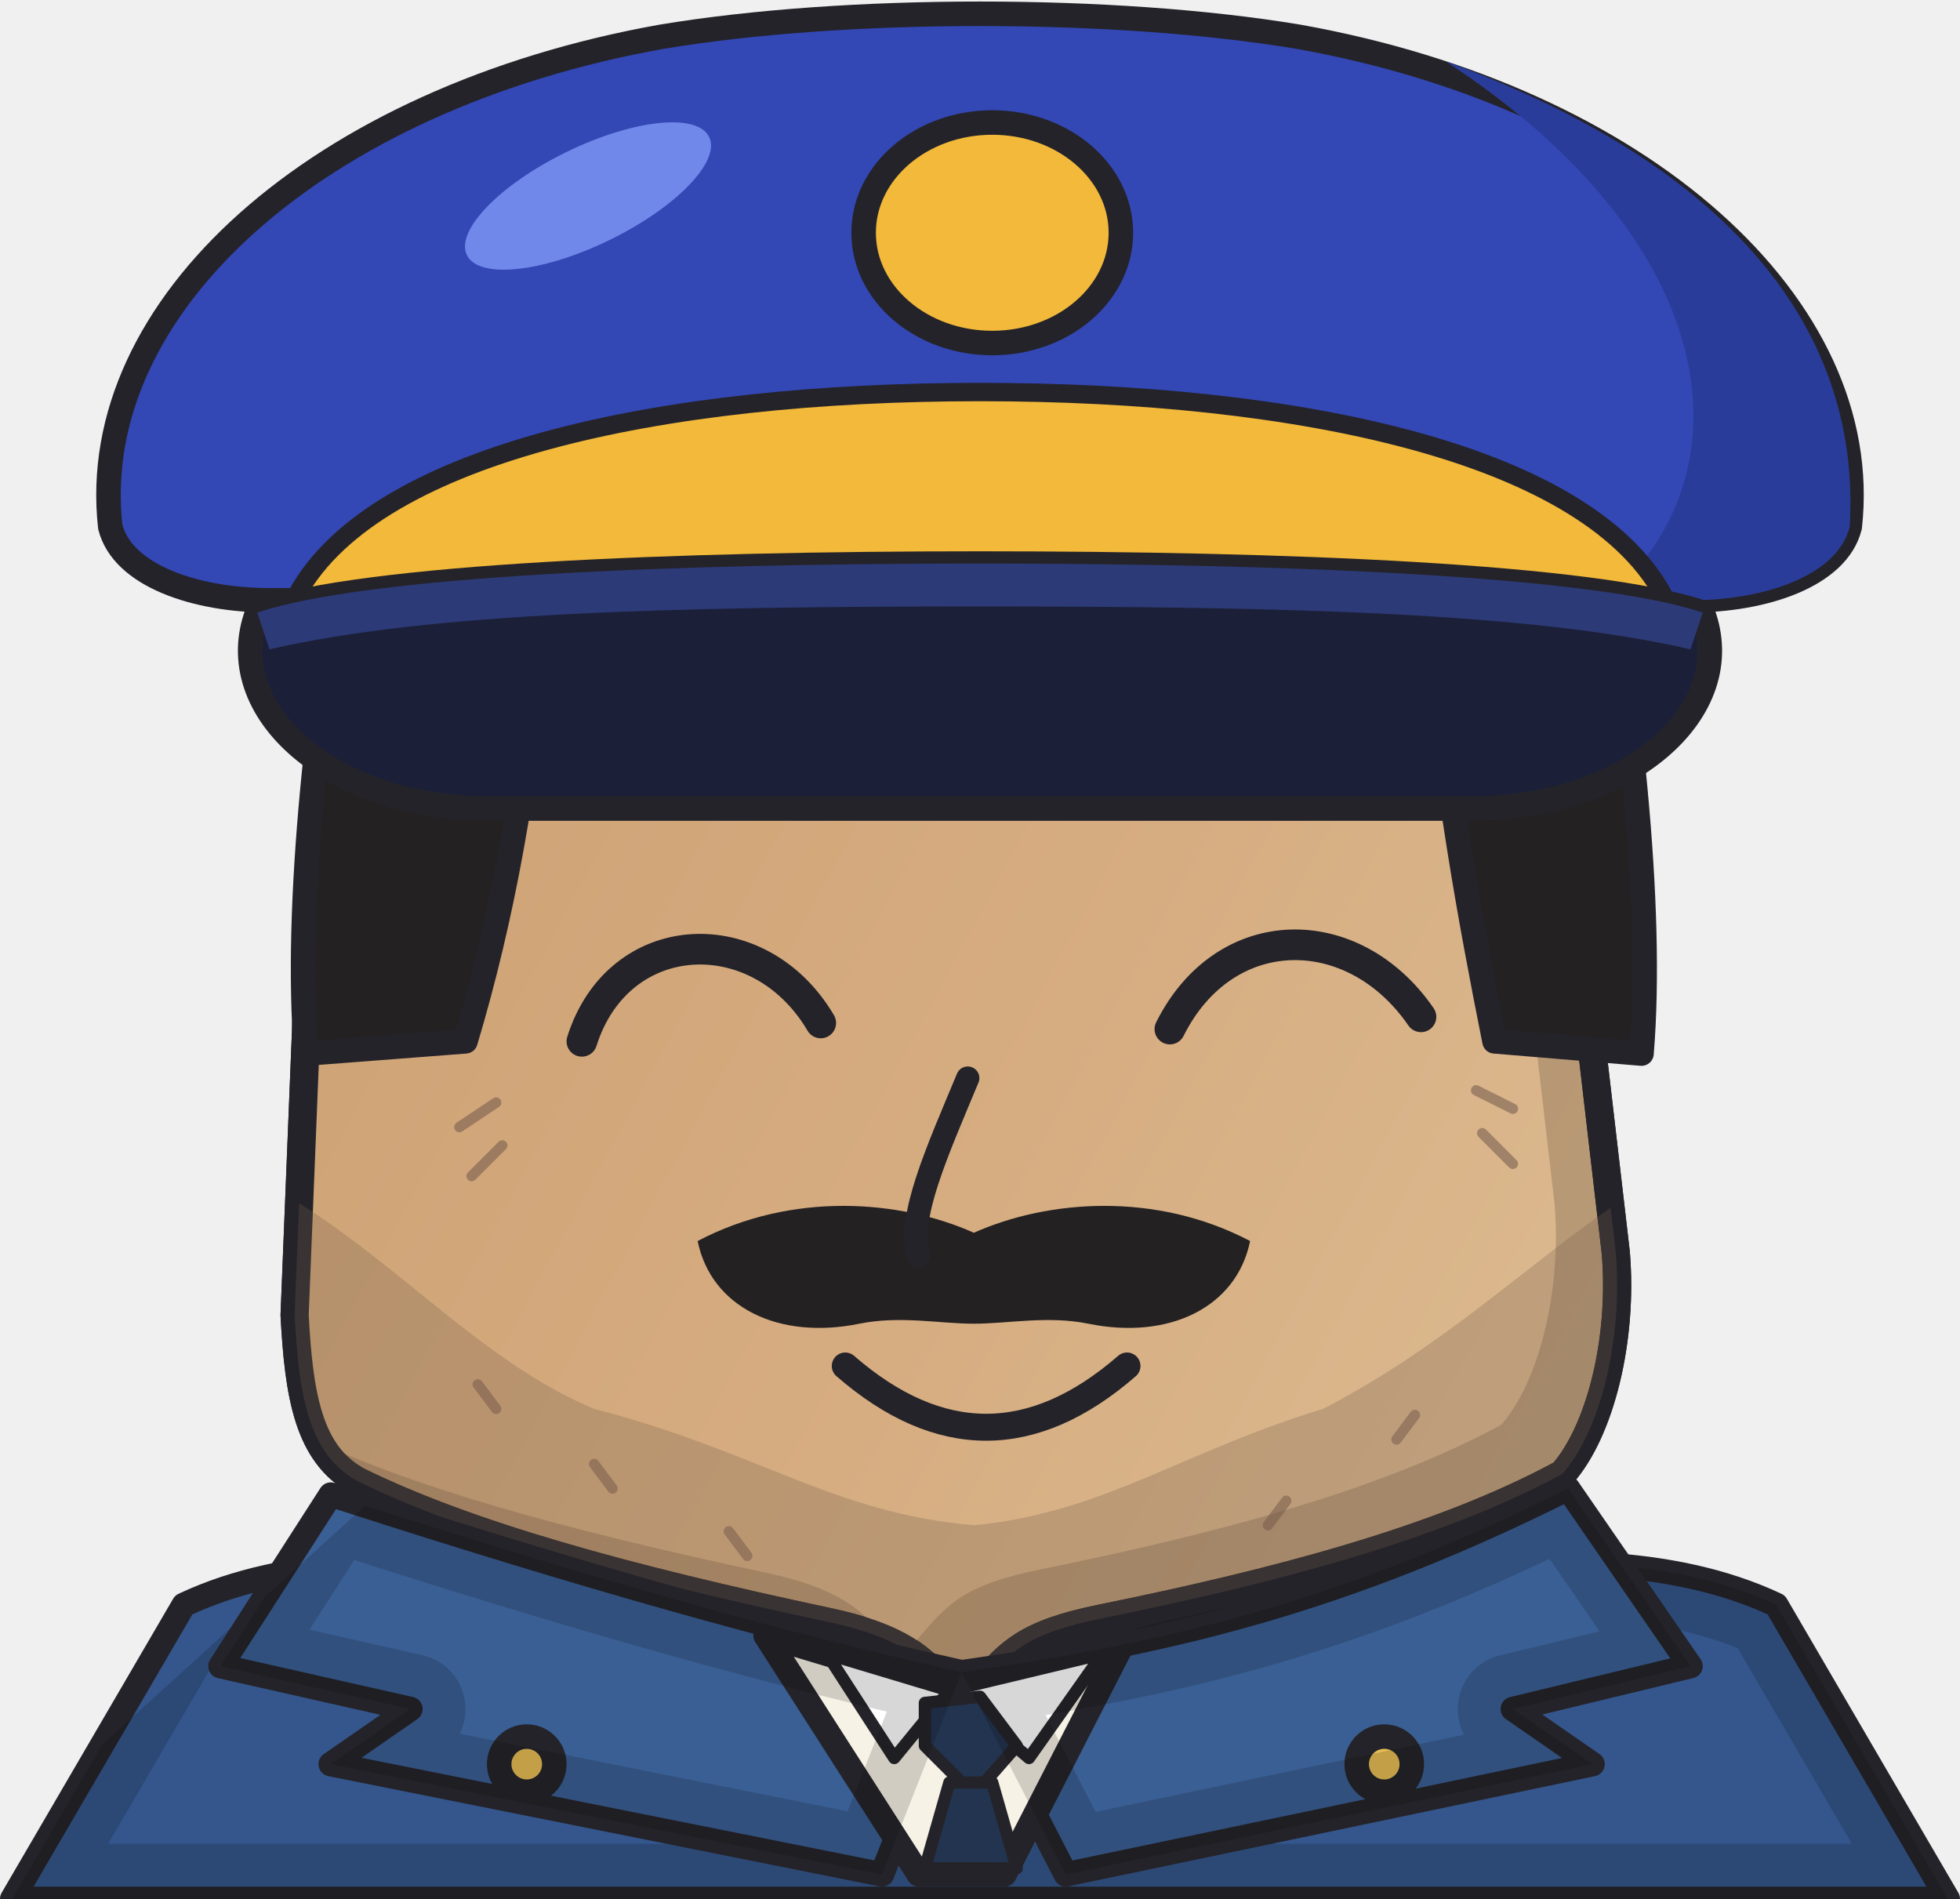
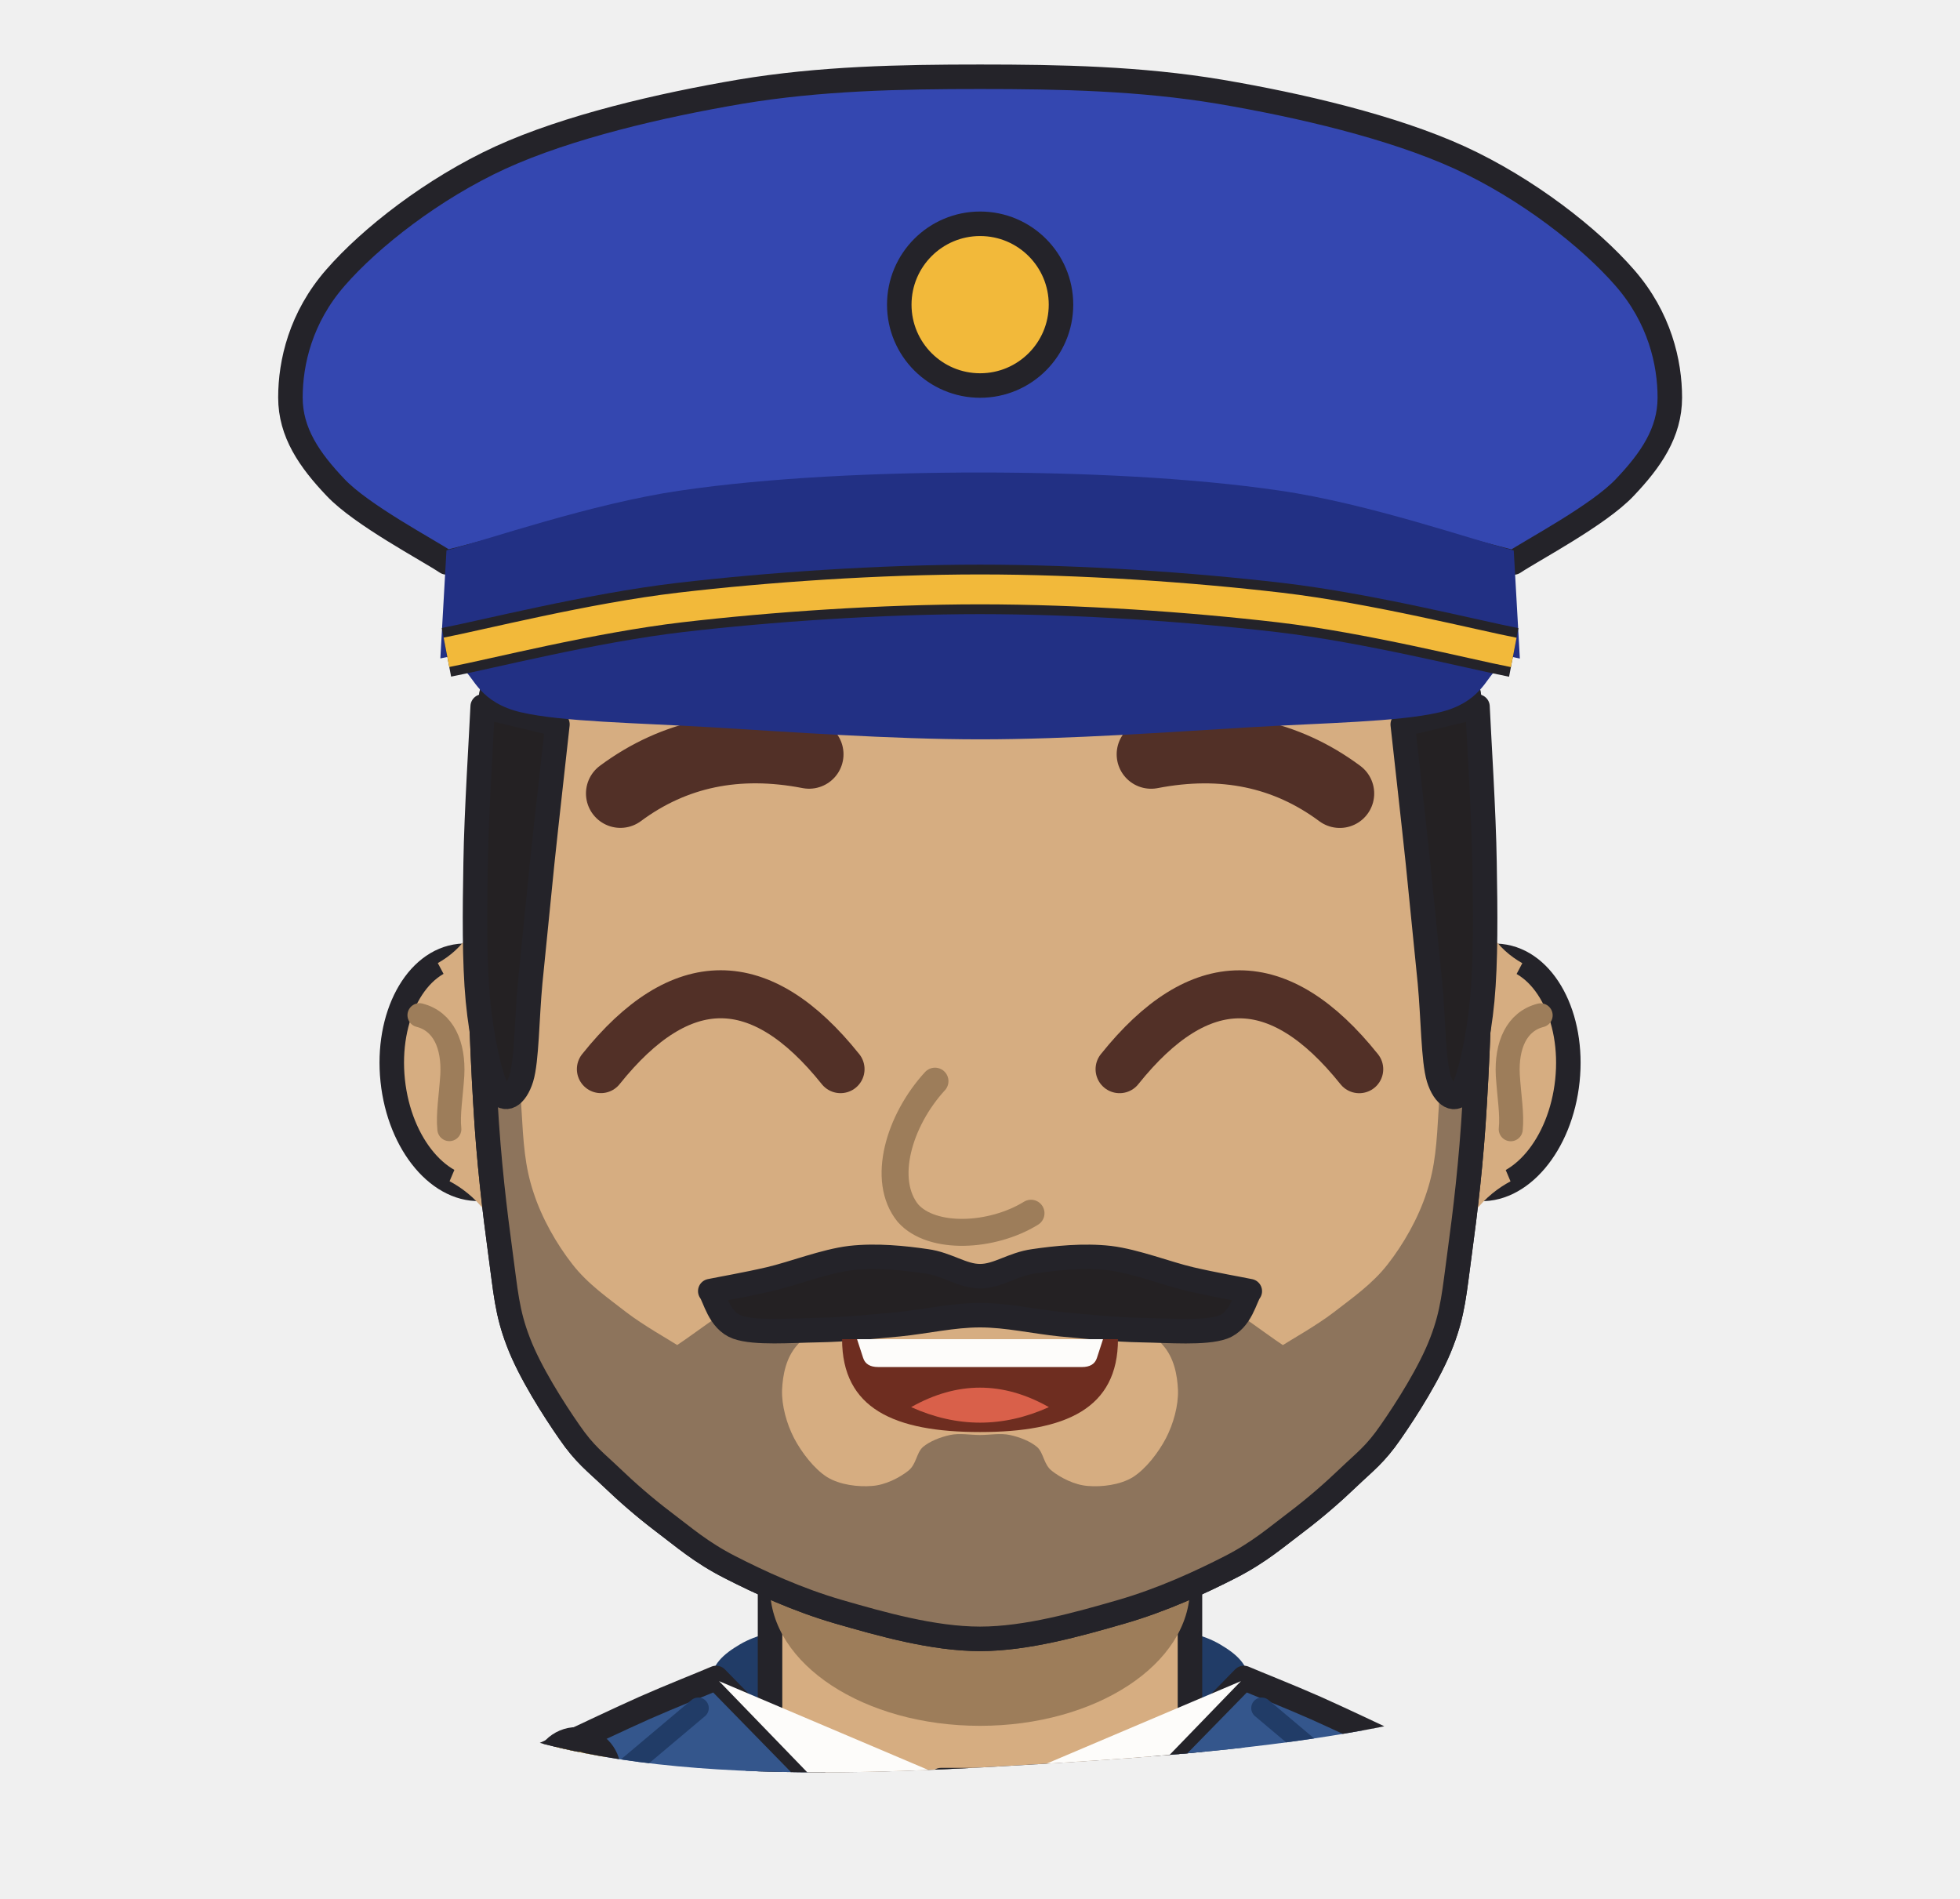
- <svg xmlns="http://www.w3.org/2000/svg" viewBox="0 0 320 310" fill="none" stroke="#242329" stroke-width="4" stroke-linecap="round" stroke-linejoin="round" role="img" aria-labelledby="mailman-happy-joyful-title mailman-happy-joyful-description">
+ <svg xmlns="http://www.w3.org/2000/svg" viewBox="0 0 320 310" width="320" height="310">
  <defs>
-     <linearGradient id="mailman-happy-joyful-skin" x1="84" y1="144" x2="251" y2="234" gradientUnits="userSpaceOnUse">
-       <stop stop-color="#CFA477" />
-       <stop offset=".55" stop-color="#D6AD81" />
-       <stop offset="1" stop-color="#DBB78D" />
-     </linearGradient>
-     <linearGradient id="mailman-happy-joyful-hair" x1="151" y1="43" x2="158" y2="133" gradientUnits="userSpaceOnUse">
-       <stop stop-color="#493225" />
-       <stop offset=".5" stop-color="#533B2B" />
-       <stop offset="1" stop-color="#33251E" />
-     </linearGradient>
-     <linearGradient id="mailman-happy-joyful-mint" x1="155" y1="20" x2="162" y2="216" gradientUnits="userSpaceOnUse">
-       <stop stop-color="#B5F3D6" />
-       <stop offset=".55" stop-color="#AEF0D2" />
-       <stop offset="1" stop-color="#ABEDCF" />
-     </linearGradient>
-     <linearGradient id="mailman-happy-joyful-ear-cushion" x1="35" y1="147" x2="62" y2="200" gradientUnits="userSpaceOnUse">
-       <stop stop-color="#309775" />
-       <stop offset="1" stop-color="#349778" />
-     </linearGradient>
-     <linearGradient id="mailman-happy-joyful-collar-fabric" x1="99" y1="244" x2="112" y2="301" gradientUnits="userSpaceOnUse">
-       <stop stop-color="#18344F" />
-       <stop offset="1" stop-color="#1D3959" />
-     </linearGradient>
-     <clipPath id="mailman-happy-joyful-hair-boundary">
-       <path d="M60.5 131.2C68.5 80.1 106.6 44 158.6 44.3C210.7 44.5 247.6 79.4 255.4 131.1C251.6 116.7 232 107 212.6 106.6C195.2 105.5 177.9 111 158.3 113.8C139 117 119.2 116.9 99.2 118.3C82 119.7 69.5 124.2 60.5 131.2Z" />
+     <clipPath id="cd19b">
+       <rect x="-4000" y="-4000" width="9000" height="9000" />
    </clipPath>
-     <clipPath id="mailman-happy-joyful-head-clip">
-       <path d="M61 130.5C63 83 104 44 159 44C212 44 252 82 255 129L263.8 204.5C265 218.8 261.2 233.7 255.1 240.6C235 251.5 207.9 258.5 179.9 264.2C167.5 266.7 164.8 269.8 160.3 275C158.7 277.4 156.1 277.2 154.1 275C150.9 271 147 267.3 135.3 264.8C101.9 257.7 76.3 250.6 58.4 241.8C50.3 237.4 48.8 227.7 48.1 214.7L50.5 155Z" />
+     <clipPath id="cd19cr">
+       <path d="M871.28 637.05C872.90 700.05 840.72 789.83 784.48 831.75C728.23 873.66 621.15 883.13 534.61 888.53C447.81 893.94 334.51 900.16 264.20 864.20C194.16 828.50 128.45 738.18 113.85 674.36C99.78 610.28 144.94 541.05 178.75 480.48C212.28 419.63 248.24 337.16 315.85 310.38C383.45 283.34 507.84 295.51 584.10 319.31C660.36 342.83 726.34 399.62 774.47 452.62C822.07 505.62 869.66 573.77 871.28 637.05Z" />
+       <path d="M-473.50 -700.97L1473.50 -700.97L1473.50 818.77L-473.50 818.77Z" />
    </clipPath>
-     <clipPath id="mailman-happy-joyful-confident-eyes">
-       <path d="M90 158L238 148L238 199L90 199Z" />
+     <clipPath id="cd19s">
+       <path d="M500 970.1L616.5 850.9C621.8 853.2 636.8 859.1 648.3 864.2C659.7 869.3 672.5 875.4 685.3 881.4C698.1 887.3 712.5 893.3 725 899.9C737.6 906.5 750.8 914.3 760.8 921.1C770.7 927.9 778 934.3 784.6 941C791.2 947.6 795.8 954.2 800.5 960.8C805.1 967.4 808.6 974.1 812.4 980.7C816.1 987.2 821.2 996.8 823 1000L177 1000C178.8 996.8 183.9 987.2 187.6 980.7C191.4 974.1 194.9 967.4 199.5 960.8C204.2 954.2 208.8 947.6 215.4 941C222 934.3 229.3 927.9 239.2 921.1C249.2 914.3 262.4 906.5 275 899.9C287.5 893.3 301.9 887.3 314.7 881.4C327.5 875.4 340.3 869.3 351.7 864.2C363.2 859.1 378.2 853.2 383.5 850.9L500 970.1Z" fill="#34568C" stroke="#242329" stroke-width="10.82" stroke-linejoin="round" stroke-linecap="round" transform="translate(500 1014) scale(0.86) translate(-500 -1000)" />
+       <path d="M384.8 852.3L500 901.2L615.2 852.3L500 971.4Z" fill="#FDFCFA" transform="translate(500 1014) scale(0.86) translate(-500 -1000)" />
+       <path d="M482.8 896L517.2 896L511.4 927.7L488.6 927.7ZM489.7 927.7L510.3 927.7L514.6 956.8L500 970.1L485.4 956.8Z" fill="#1F2F5C" stroke="#242329" stroke-width="10.82" stroke-linejoin="round" stroke-linecap="round" transform="translate(500 1014) scale(0.86) translate(-500 -1000)" />
+       <path d="M375.6 864.2L333.2 899.9L357 911.8L460.3 994.7M624.4 864.2L666.8 899.9L643 911.8L539.7 994.7M500 970.1L500 995.4" fill="none" stroke="#213C67" stroke-width="9.3" stroke-linecap="round" stroke-linejoin="round" transform="translate(500 1014) scale(0.86) translate(-500 -1000)" />
    </clipPath>
-     <clipPath id="mailman-happy-joyful-soft-lids">
-       <path d="M90 160Q114 149 139 157L139 199L90 199ZM185 157Q210 145 236 153L236 199L185 199Z" />
+     <clipPath id="cd19eL">
+       <ellipse cx="385.5" cy="569" rx="59.6" ry="60.9" />
    </clipPath>
-     <clipPath id="mailman-happy-joyful-fin-half">
-       <path d="M330 0H420V420H0V300Z" />
+     <clipPath id="cd19eR">
+       <ellipse cx="614.5" cy="569" rx="59.6" ry="60.9" />
    </clipPath>
-     <clipPath id="mailman-happy-joyful-fin-collar-back">
-       <path d="M30 262C64 246 118 262 160 272C202 262 256 246 290 262L318 310L2 310Z" />
+     <filter id="cd19bl" x="-60%" y="-90%" width="220%" height="280%">
+       <feGaussianBlur stdDeviation="15" />
+     </filter>
+     <clipPath id="cd19eo">
+       <path d="M-1000 -1000H2000V2000H-1000Z" />
    </clipPath>
-     <clipPath id="mailman-happy-joyful-fin-collar-front">
-       <path d="M54 244L36 272L67 279L54 288L144 306L157 273L174 306L260 288L247 279L276 272L256 243C220 261 192 268 157 273C121 265 85 254 54 244Z" />
+     <clipPath id="cd19ck">
+       <ellipse cx="385.5" cy="561.1" rx="66.5" ry="65.2" />
+       <ellipse cx="385.5" cy="569" rx="62.6" ry="63.9" />
+       <ellipse cx="614.5" cy="561.1" rx="66.5" ry="65.2" />
+       <ellipse cx="614.5" cy="569" rx="62.6" ry="63.9" />
    </clipPath>
  </defs>
-   <g id="mailman-happy-joyful-collar-back">
-     <path d="M30 262C64 246 118 262 160 272C202 262 256 246 290 262L318 310L2 310Z" fill="#34568C" stroke-width="4" />
-   </g>
-   <g clip-path="url(#mailman-happy-joyful-fin-collar-back)">
-     <g clip-path="url(#mailman-happy-joyful-fin-half)">
-       <path d="M30 262C64 246 118 262 160 272C202 262 256 246 290 262L318 310L2 310Z" fill="none" stroke="#000000" stroke-opacity=".16" stroke-width="18" />
+   <g transform="translate(-55 -107) scale(0.43)">
+     <g clip-path="url(#cd19b)">
+       <g transform="translate(500 1014) scale(0.86) translate(-500 -1000)">
+         <g clip-path="url(#cd19cr)">
+           <g transform="translate(0 0.06)">
+             <path d="M500 824.5C525.6 824.5 558.7 826.2 576.8 828.4C594.9 830.7 601.5 833.1 608.5 837.7C615.6 842.3 619.6 847.4 619.1 856.2C618.7 865.1 625.8 880.5 605.9 890.7C586 900.8 535.3 917.1 500 917.1C464.7 917.1 414 900.8 394.1 890.7C374.2 880.5 381.3 865.1 380.9 856.2C380.4 847.4 384.4 842.3 391.5 837.7C398.5 833.1 405.1 830.7 423.2 828.4C441.3 826.2 474.4 824.5 500 824.5Z" fill="#213C67" />
+           </g>
+         </g>
+         <g clip-path="url(#cd19cr)">
+           <g transform="translate(0 0.06)">
+             <path d="M407.3 768.9L407.3 935.7Q407.3 967.4 439.1 967.4L560.9 967.4Q592.7 967.4 592.7 935.7L592.7 768.9Z" fill="#D6AD81" stroke="#242329" stroke-width="10.82" stroke-linejoin="round" stroke-linecap="round" />
+             <ellipse cx="500" cy="811.2" rx="92.7" ry="60.9" fill="#9D7D5A" />
+           </g>
+         </g>
+         <g transform="matrix(1 0.0001 -0.0001 1 0.08335 0.01754)">
+           <ellipse cx="275.6" cy="583.6" rx="35.1" ry="51.6" transform="rotate(-6 275.6 583.6)" fill="#D6AD81" stroke="#242329" stroke-width="10.82" stroke-linejoin="round" stroke-linecap="round" />
+           <ellipse cx="724.4" cy="583.6" rx="35.1" ry="51.6" transform="rotate(6 724.4 583.6)" fill="#D6AD81" stroke="#242329" stroke-width="10.82" stroke-linejoin="round" stroke-linecap="round" />
+           <path d="M281.3 496.1C281.3 518.4 271 529.5 260.6 535.4L286.2 583.6ZM718.7 496.1C718.7 518.4 729 529.5 739.4 535.4L713.8 583.6ZM291.8 671C288.8 648.8 276.3 637.3 265.8 631.7L286.2 583.6ZM708.2 671C711.2 648.8 723.7 637.3 734.2 631.7L713.8 583.6Z" fill="#D6AD81" />
+           <path d="M252.5 558.4C263.1 561.1 267.7 571.6 267 584.9C266.4 594.2 265 602.1 265.7 608.7M747.5 558.4C736.9 561.1 732.3 571.6 733 584.9C733.6 594.2 735 602.1 734.3 608.7" fill="none" stroke="#9D7D5A" stroke-width="10.6" stroke-linecap="round" stroke-linejoin="round" />
+         </g>
+         <g transform="matrix(1 0.0001 -0.0001 1 0.08335 0.01754)">
+           <path d="M500 255.3C526.5 255.3 554.7 258.6 579.4 265.9C604.1 273.2 628.8 284 648.3 299C667.7 314 684.4 334.9 695.9 355.9C707.4 376.8 712.9 400 717.1 424.7C721.3 449.4 720.8 475.5 721.1 504.1C721.3 532.8 720 570.3 718.4 596.8C716.9 623.3 714.2 645.3 711.8 663C709.4 680.6 708.9 689.5 703.8 702.7C698.8 715.9 688.2 732.5 681.3 742.4C674.5 752.3 669.8 755.6 662.8 762.3C655.9 768.9 648.4 775.5 639.7 782.1C630.9 788.7 623.4 795.4 610.5 802C597.6 808.6 580.6 816.5 562.2 821.8C543.8 827.1 520.7 833.7 500 833.7C479.3 833.7 456.2 827.1 437.8 821.8C419.4 816.5 402.4 808.6 389.5 802C376.6 795.4 369.1 788.7 360.3 782.1C351.6 775.5 344.1 768.9 337.2 762.3C330.2 755.6 325.5 752.3 318.7 742.4C311.8 732.5 301.2 715.9 296.2 702.7C291.1 689.5 290.6 680.6 288.2 663C285.8 645.3 283.1 623.3 281.6 596.8C280 570.3 278.7 532.8 278.9 504.1C279.2 475.5 278.7 449.4 282.9 424.7C287.1 400 292.6 376.8 304.1 355.9C315.6 334.9 332.3 314 351.7 299C371.2 284 395.9 273.2 420.6 265.9C445.3 258.6 473.5 255.3 500 255.3Z" fill="#D6AD81" data-sk="1" stroke="#242329" stroke-width="10.82" stroke-linejoin="round" stroke-linecap="round" />
+         </g>
+         <g clip-path="url(#cd19cr)">
+           <g transform="translate(0 0.13)">
+             <path d="M500 970.1L616.5 850.9C621.8 853.2 636.8 859.1 648.3 864.2C659.7 869.3 672.5 875.4 685.3 881.4C698.1 887.3 712.5 893.3 725 899.9C737.6 906.5 750.8 914.3 760.8 921.1C770.7 927.9 778 934.3 784.6 941C791.2 947.6 795.8 954.2 800.5 960.8C805.1 967.4 808.6 974.1 812.4 980.7C816.1 987.2 821.2 996.8 823 1000L177 1000C178.8 996.8 183.9 987.2 187.6 980.7C191.4 974.1 194.9 967.4 199.5 960.8C204.2 954.2 208.8 947.6 215.4 941C222 934.3 229.3 927.9 239.2 921.1C249.2 914.3 262.4 906.5 275 899.9C287.5 893.3 301.9 887.3 314.7 881.4C327.5 875.4 340.3 869.3 351.7 864.2C363.2 859.1 378.2 853.2 383.5 850.9L500 970.1Z" fill="#34568C" stroke="#242329" stroke-width="10.82" stroke-linejoin="round" stroke-linecap="round" />
+             <path d="M384.8 852.3L500 901.2L615.2 852.3L500 971.4Z" fill="#FDFCFA" />
+             <path d="M482.8 896L517.2 896L511.4 927.7L488.6 927.7ZM489.7 927.7L510.3 927.7L514.6 956.8L500 970.1L485.4 956.8Z" fill="#1F2F5C" stroke="#242329" stroke-width="10.82" stroke-linejoin="round" stroke-linecap="round" />
+             <path d="M375.6 864.2L333.2 899.9L357 911.8L460.3 994.7M624.4 864.2L666.8 899.9L643 911.8L539.7 994.7M500 970.1L500 995.4" fill="none" stroke="#213C67" stroke-width="9.3" stroke-linecap="round" stroke-linejoin="round" />
+             <circle cx="322" cy="892" r="14" fill="#F2B93A" stroke="#242329" stroke-width="10.82" stroke-linejoin="round" stroke-linecap="round" />
+             <circle cx="678" cy="892" r="14" fill="#F2B93A" stroke="#242329" stroke-width="10.82" stroke-linejoin="round" stroke-linecap="round" />
+           </g>
+         </g>
+         <g transform="matrix(1 0.0001 -0.0001 1 0.08335 0.01754)">
+           <g filter="url(#cd19bl)">
+             <ellipse cx="330.6" cy="668.3" rx="35.7" ry="19.9" fill="#DD8E67" opacity="0.000" transform="matrix(0.4 0 0 0.4 198.36 400.98)" />
+           </g>
+           <g filter="url(#cd19bl)">
+             <ellipse cx="669.4" cy="668.3" rx="35.7" ry="19.9" fill="#DD8E67" opacity="0.000" transform="matrix(0.4 0 0 0.4 401.64 400.98)" />
+           </g>
+         </g>
+         <g transform="matrix(1 0.0001 -0.0001 1 0.08335 0.01754)">
+           <path d="M633.7 704C637.4 701.6 648.5 695.4 656.2 689.5C663.9 683.5 673.2 677.1 680 668.3C686.9 659.5 693.5 648 697.2 636.5C701 625 701.6 614.9 702.5 599.4C703.4 584 702.7 557.1 702.5 543.8C702.3 530.6 697.7 526.6 701.2 520C704.7 513.4 720.4 491.3 723.7 504.1C727 516.9 722.6 570.3 721.1 596.8C719.5 623.3 716.9 645.3 714.4 663C712 680.6 711.6 689.5 706.5 702.7C701.4 715.9 690.8 732.5 684 742.4C677.2 752.3 672.4 755.6 665.5 762.3C658.5 768.9 651 775.5 642.3 782.1C633.6 788.7 626.1 795.4 613.2 802C600.3 808.6 583.7 816.1 564.9 821.8C546 827.6 521.6 836.4 500 836.4C478.4 836.4 454 827.6 435.1 821.8C416.3 816.1 399.7 808.6 386.8 802C373.9 795.4 366.4 788.7 357.7 782.1C349 775.5 341.5 768.9 334.5 762.3C327.6 755.6 322.8 752.3 316 742.4C309.2 732.5 298.6 715.9 293.5 702.7C288.4 689.5 288 680.6 285.6 663C283.1 645.3 280.5 623.3 278.9 596.8C277.4 570.3 273 516.9 276.3 504.1C279.6 491.3 295.3 513.4 298.8 520C302.3 526.6 297.7 530.6 297.5 543.8C297.3 557.1 296.6 584 297.5 599.4C298.4 614.9 299 625 302.8 636.5C306.5 648 313.1 659.5 320 668.3C326.8 677.1 336.1 683.5 343.8 689.5C351.5 695.4 362.6 701.6 366.3 704C373.4 699.4 395.2 682.6 408.7 676.2C422.1 669.8 431.8 666.3 447.1 665.6C462.3 665 482.4 672.2 500 672.2C517.6 672.2 537.7 665 552.9 665.6C568.2 666.3 577.9 669.8 591.3 676.2C604.8 682.6 626.6 699.4 633.7 704ZM500 686.8C519.4 686.8 544.8 687.9 558.2 690.8C571.7 693.6 575.9 698.5 580.7 704C585.6 709.5 587.1 717 587.4 723.9C587.6 730.7 585.4 738.7 582.1 745.1C578.8 751.4 573.2 758.7 567.5 762.3C561.8 765.8 553.6 766.7 547.7 766.2C541.7 765.8 535.5 762.5 531.8 759.6C528 756.7 528.2 751.7 525.2 749C522.1 746.4 517.4 744.6 513.2 743.7C509 742.8 504.4 743.7 500 743.7C495.6 743.7 491 742.8 486.8 743.7C482.6 744.6 477.9 746.4 474.8 749C471.8 751.7 472 756.7 468.2 759.6C464.5 762.5 458.3 765.8 452.3 766.2C446.4 766.7 438.2 765.8 432.5 762.3C426.8 758.7 421.2 751.4 417.9 745.1C414.6 738.7 412.4 730.7 412.6 723.9C412.9 717 414.4 709.5 419.3 704C424.1 698.5 428.3 693.6 441.8 690.8C455.2 687.9 480.6 686.8 500 686.8Z" fill="#8D745C" fill-rule="evenodd" />
+           <path d="M619.1 680.2C617.1 682.8 615.2 693.2 607.2 696.1C599.3 698.9 583.4 697.6 571.5 697.4C559.6 697.2 547.7 695.9 535.7 694.8C523.8 693.6 511.9 690.8 500 690.8C488.1 690.8 476.2 693.6 464.3 694.8C452.3 695.9 440.4 697.2 428.5 697.4C416.6 697.6 400.7 698.9 392.8 696.1C384.8 693.2 382.9 682.8 380.9 680.2C385.2 679.3 396.8 677.3 407.1 674.9C417.4 672.5 431.3 667 442.8 665.6C454.3 664.3 466.6 665.6 476.2 667C485.7 668.3 492.1 673.6 500 673.6C507.9 673.6 514.3 668.3 523.8 667C533.4 665.6 545.7 664.3 557.2 665.6C568.7 667 582.6 672.5 592.9 674.9C603.2 677.3 614.8 679.3 619.1 680.2Z" fill="#242123" stroke="#242329" stroke-width="10.82" stroke-linejoin="round" stroke-linecap="round" />
+           <path d="M500 255.3C526.5 255.3 554.7 258.6 579.4 265.9C604.1 273.2 628.8 284 648.3 299C667.7 314 684.4 334.9 695.9 355.9C707.4 376.8 712.9 400 717.1 424.7C721.3 449.4 720.8 475.5 721.1 504.1C721.3 532.8 720 570.3 718.4 596.8C716.9 623.3 714.2 645.3 711.8 663C709.4 680.6 708.9 689.5 703.8 702.7C698.8 715.9 688.2 732.5 681.3 742.4C674.5 752.3 669.8 755.6 662.8 762.3C655.9 768.9 648.4 775.5 639.7 782.1C630.9 788.7 623.4 795.4 610.5 802C597.6 808.6 580.6 816.5 562.2 821.8C543.8 827.1 520.7 833.7 500 833.7C479.3 833.7 456.2 827.1 437.8 821.8C419.4 816.5 402.4 808.6 389.5 802C376.6 795.4 369.1 788.7 360.3 782.1C351.6 775.5 344.1 768.9 337.2 762.3C330.2 755.6 325.5 752.3 318.7 742.4C311.8 732.5 301.2 715.9 296.2 702.7C291.1 689.5 290.6 680.6 288.2 663C285.8 645.3 283.1 623.3 281.6 596.8C280 570.3 278.7 532.8 278.9 504.1C279.2 475.5 278.7 449.4 282.9 424.7C287.1 400 292.6 376.8 304.1 355.9C315.6 334.9 332.3 314 351.7 299C371.2 284 395.9 273.2 420.6 265.9C445.3 258.6 473.5 255.3 500 255.3Z" fill="none" stroke="#242329" stroke-width="10.82" stroke-linejoin="round" stroke-linecap="round" />
+         </g>
+         <g transform="matrix(1 0.0001 -0.0001 1 0.08335 0.01754)">
+           <path fill="#242123" data-o="f" d="M280.4 422.1C279.9 433.5 277.6 469.3 277.3 490.9C276.9 512.5 276.7 535 278.3 551.8C279.9 568.6 283.7 585.8 286.9 591.5C290.1 597.2 295 594.2 297.5 586.2C299.9 578.3 299.9 559.7 301.4 543.8C303 528 304.8 509.9 306.7 490.9C308.7 471.9 312.3 440.2 313.4 430C307.9 428.7 285.9 423.4 280.4 422.1ZM719.6 422.1C720.1 433.5 722.4 469.3 722.7 490.9C723.1 512.5 723.3 535 721.7 551.8C720.1 568.6 716.3 585.8 713.1 591.5C709.9 597.2 705 594.2 702.5 586.2C700.1 578.3 700.1 559.7 698.6 543.8C697 528 695.2 509.9 693.3 490.9C691.3 471.9 687.7 440.2 686.6 430C692.1 428.7 714.1 423.4 719.6 422.1Z" stroke="#242329" stroke-width="10.82" stroke-linejoin="round" stroke-linecap="round" />
+         </g>
+         <g transform="matrix(1 0.0001 -0.0001 1 0.08335 0.01754)">
+           <g clip-path="url(#cd19eo)" display="none">
+             <g>
+               <ellipse cx="385.5" cy="561.1" rx="63.5" ry="62.2" fill="#523027" />
+               <ellipse cx="385.5" cy="569" rx="59.6" ry="60.9" fill="#FDFCFA" />
+               <g clip-path="url(#cd19eL)">
+                 <g transform="translate(0.00 0.00)">
+                   <ellipse cx="397.4" cy="573.6" rx="38.4" ry="44.3" fill="#050404" />
+                   <circle cx="381.5" cy="552.5" r="11.3" fill="#FDFCFA" />
+                   <circle cx="416.6" cy="590.8" r="5.8" fill="#FDFCFA" />
+                 </g>
+               </g>
+             </g>
+             <g>
+               <ellipse cx="614.5" cy="561.1" rx="63.5" ry="62.2" fill="#523027" />
+               <ellipse cx="614.5" cy="569" rx="59.6" ry="60.9" fill="#FDFCFA" />
+               <g clip-path="url(#cd19eR)">
+                 <g transform="translate(0.00 0.00)">
+                   <ellipse cx="602.6" cy="573.6" rx="38.4" ry="44.3" fill="#050404" />
+                   <circle cx="586.7" cy="552.5" r="11.3" fill="#FDFCFA" />
+                   <circle cx="621.8" cy="590.8" r="5.8" fill="#FDFCFA" />
+                 </g>
+               </g>
+             </g>
+           </g>
+           <g clip-path="url(#cd19ck)">
+             <g>
+               <path d="M312.7 618C312.7 669.6 458.3 669.6 458.3 618Q385.5 596.8 312.7 618ZM541.7 618C541.7 669.6 687.3 669.6 687.3 618Q614.5 596.8 541.7 618Z" fill="#D6AD81" display="none" />
+             </g>
+           </g>
+           <path fill="none" stroke="#523027" stroke-linecap="round" stroke-linejoin="round" display="inline" d="M332.6 582.2Q385.5 516.1 438.4 582.2M561.6 582.2Q614.5 516.1 667.4 582.2" stroke-width="21.2" />
+           <path fill="none" stroke="#523027" stroke-width="30.4" stroke-linecap="round" stroke-linejoin="round" d="M341.2 460.5Q376.9 434.0 424.5 443.2M658.8 460.5Q623.1 434.0 575.5 443.2" transform="translate(0 0.00)" />
+           <g>
+             <path d="M480.1 587.5C464.3 604.7 456.3 631.2 468.2 645.8C478.8 657.7 505.3 656.4 522.5 645.8" fill="none" stroke="#9D7D5A" stroke-width="11.9" stroke-linecap="round" stroke-linejoin="round" />
+           </g>
+           <path fill="#6E2D20" stroke="#6E2D20" stroke-linejoin="round" stroke-linecap="round" d="M439.1 701.4C459.4 701.4 479.7 701.4 500.0 701.4C520.3 701.4 540.6 701.4 560.9 701.4C560.9 732.1 537.8 742.4 500.0 742.4C462.2 742.4 439.1 732.1 439.1 701.4Z" stroke-width="0.01" />
+           <path fill="#FDFCFA" display="inline" d="M445.7 701.4L554.3 701.4L551.6 709.7Q550.3 713.7 545.0 713.7L455.0 713.7Q449.7 713.7 448.4 709.7Z" transform="matrix(1 0 0 1 0 0)" />
+           <g>
+             <path d="M469.6 731.4Q500 714.2 530.4 731.4Q500 745.1 469.6 731.4Z" fill="#D9604A" display="inline" transform="matrix(1 0 0 1 0 0)" />
+           </g>
+         </g>
+         <g transform="matrix(1 0.0001 -0.0001 1 0.08335 0.01754)">
+           <path d="M735.6 358.5C718.4 354.6 671.6 340 632.4 334.7C593.1 329.4 544.1 326.8 500 326.8C455.9 326.8 406.9 329.4 367.6 334.7C328.4 340 281.6 354.6 264.4 358.5C256.2 353 226.9 337.6 215.4 325.4C203.9 313.3 195.5 301.2 195.5 285.7C195.5 270.3 200 250.4 215.4 232.8C230.8 215.1 258.4 193.5 288.2 179.8C318 166.2 358.8 156.7 394.1 150.7C429.4 144.8 464.7 144.1 500 144.1C535.3 144.1 570.6 144.8 605.9 150.7C641.2 156.7 682 166.2 711.8 179.8C741.6 193.5 769.2 215.1 784.6 232.8C800 250.4 804.5 270.3 804.5 285.7C804.5 301.2 796.1 313.3 784.6 325.4C773.1 337.6 743.8 353 735.6 358.5Z" fill="#3447B0" stroke="#242329" stroke-width="10.82" stroke-linejoin="round" stroke-linecap="round" />
+           <path d="M735.6 353.2C736.1 361.2 737.8 392.9 738.3 400.9C720.6 397.4 672.1 384.6 632.4 379.7C592.7 374.9 544.1 371.8 500 371.8C455.9 371.8 407.3 374.9 367.6 379.7C327.9 384.6 279.4 397.4 261.7 400.9C262.2 392.9 263.9 361.2 264.4 353.2C281.6 348.8 328.4 332.5 367.6 326.8C406.9 321 455.9 318.8 500 318.8C544.1 318.8 593.1 321 632.4 326.8C671.6 332.5 718.4 348.8 735.6 353.2Z" fill="#223084" />
+           <path d="M727.7 406.2C723.5 409.3 720.8 420.5 702.6 424.7C684.4 428.9 652.2 429.3 618.4 431.3C584.6 433.3 539.5 436.6 500 436.6C460.5 436.6 415.4 433.3 381.6 431.3C347.8 429.3 315.6 428.9 297.4 424.7C279.2 420.5 276.5 409.3 272.3 406.2C289.8 401.6 339.1 384.1 377.1 378.4C415 372.7 459 371.8 500 371.8C541 371.8 585 372.7 622.9 378.4C660.9 384.1 710.2 401.6 727.7 406.2Z" fill="#223084" />
+           <path d="M264.4 398.2C281.6 394.9 328.4 383 367.6 378.4C406.9 373.8 455.9 370.4 500 370.4C544.1 370.4 593.1 373.8 632.4 378.4C671.6 383 718.4 394.9 735.6 398.2" fill="none" stroke="#242329" stroke-width="21.85" stroke-linecap="butt" stroke-linejoin="round" />
+           <path d="M264.4 398.2C281.6 394.9 328.4 383 367.6 378.4C406.9 373.8 455.9 370.4 500 370.4C544.1 370.4 593.1 373.8 632.4 378.4C671.6 383 718.4 394.9 735.6 398.2" fill="none" stroke="#F2B93A" stroke-width="13.2" stroke-linecap="butt" stroke-linejoin="round" />
+           <circle cx="500" cy="244.7" r="35.7" fill="#F2B93A" stroke="#242329" stroke-width="10.82" stroke-linejoin="round" stroke-linecap="round" />
+         </g>
+       </g>
    </g>
-   </g>
-   <g id="mailman-happy-joyful-head">
-     <path d="M61 130.5C63 83 104 44 159 44C212 44 252 82 255 129L263.8 204.5C265 218.8 261.2 233.7 255.1 240.6C235 251.5 207.9 258.5 179.9 264.2C167.5 266.7 164.8 269.8 160.3 275C158.7 277.4 156.1 277.2 154.1 275C150.9 271 147 267.3 135.3 264.8C101.9 257.7 76.3 250.6 58.4 241.8C50.3 237.4 48.8 227.7 48.1 214.7L50.5 155Z" fill="url(#mailman-happy-joyful-skin)" stroke-width="4.6" />
-   </g>
-   <g clip-path="url(#mailman-happy-joyful-head-clip)" stroke="none">
-     <path d="M61 130.5C63 83 104 44 159 44C212 44 252 82 255 129L263.8 204.5C265 218.8 261.2 233.7 255.1 240.6C235 251.5 207.9 258.5 179.9 264.2C167.5 266.7 164.8 269.8 160.3 275C158.7 277.4 156.1 277.2 154.1 275C150.9 271 147 267.3 135.3 264.8C101.9 257.7 76.3 250.6 58.4 241.8C50.3 237.4 48.8 227.7 48.1 214.7L50.5 155Z" fill="#000000" fill-opacity=".16" />
-     <path d="M61 130.5C63 83 104 44 159 44C212 44 252 82 255 129L263.8 204.5C265 218.8 261.2 233.7 255.1 240.6C235 251.5 207.9 258.5 179.9 264.2C167.5 266.7 164.8 269.8 160.3 275C158.7 277.4 156.1 277.2 154.1 275C150.9 271 147 267.3 135.3 264.8C101.9 257.7 76.3 250.6 58.4 241.8C50.3 237.4 48.8 227.7 48.1 214.7L50.5 155Z" transform="translate(-10 -8)" fill="url(#mailman-happy-joyful-skin)" />
-   </g>
-   <path d="M61 130.5C63 83 104 44 159 44C212 44 252 82 255 129L263.8 204.5C265 218.8 261.2 233.7 255.1 240.6C235 251.5 207.9 258.5 179.9 264.2C167.5 266.7 164.8 269.8 160.3 275C158.7 277.4 156.1 277.2 154.1 275C150.9 271 147 267.3 135.3 264.8C101.9 257.7 76.3 250.6 58.4 241.8C50.3 237.4 48.8 227.7 48.1 214.7L50.5 155Z" fill="none" stroke-width="4.6" />
-   <g id="mailman-happy-joyful-hair-front">
-     <path d="M58 80L88 104C86 128 82 150 76 170L50 172C48 148 52 112 58 80Z" fill="#242123" stroke-width="4" />
-     <path d="M260 80L234 104C236 128 240 150 244 170L268 172C270 148 266 112 260 80Z" fill="#242123" stroke-width="4" />
-   </g>
-   <g clip-path="url(#mailman-happy-joyful-head-clip)">
-     <g id="mailman-happy-joyful-facial-hair">
-       <path d="M28 187C57 195 73 220 97 230C124 237 136 247 159 249C180 247 193 237 216 230C247 214 263 190 290 185L290 295L28 295Z" fill="#745D4D" stroke-width="0" opacity=".28" />
-       <path d="M78 226L81 230M97 239L100 243M119 250L122 254M210 245L207 249M231 231L228 235" fill="none" stroke-width="1.7" stroke="#715647" opacity=".5" />
-     </g>
-   </g>
-   <g id="mailman-happy-joyful-collar">
-     <path d="M54 244L36 272L67 279L54 288L144 306L157 273L174 306L260 288L247 279L276 272L256 243C220 261 192 268 157 273C121 265 85 254 54 244Z" fill="#3A5F94" stroke-width="4" />
-     <path d="M125 267L155 276L184 267L164 306L150 306Z" fill="#F7F2E6" stroke-width="4" />
-     <path d="M135 270L155 276L146 287Z" fill="#FFFFFF" stroke-width="2" />
-     <path d="M180 270L155 276L168 287Z" fill="#FFFFFF" stroke-width="2" />
-     <path d="M151 278L160 277L166 285L159 293L151 285Z" fill="#22344F" stroke-width="2" />
-     <path d="M155 291L162 291L166 305L151 305Z" fill="#22344F" stroke-width="2" />
-     <circle cx="86" cy="288" r="4.5" fill="#E7BE55" />
-     <circle cx="226" cy="288" r="4.5" fill="#E7BE55" />
-   </g>
-   <g clip-path="url(#mailman-happy-joyful-fin-collar-front)">
-     <g clip-path="url(#mailman-happy-joyful-fin-half)">
-       <path d="M54 244L36 272L67 279L54 288L144 306L157 273L174 306L260 288L247 279L276 272L256 243C220 261 192 268 157 273C121 265 85 254 54 244Z" fill="none" stroke="#000000" stroke-opacity=".16" stroke-width="18" />
-     </g>
-   </g>
-   <g id="mailman-happy-joyful-age-details">
-     <path d="M141 132Q158 127 175 131M81 180L75 184M82 187L77 192M241 178L247 181M242 185L247 190" fill="none" stroke-width="1.7" stroke="#71584B" opacity=".55" />
-   </g>
-   <g id="mailman-happy-joyful-expression-joyful">
-     <g id="mailman-happy-joyful-eyebrows">
-       <path d="M100 128Q111 122 123 127" fill="none" stroke-width="4.5" />
-       <path d="M197 126Q210 121 222 127" fill="none" stroke-width="4.5" />
-     </g>
-     <g id="mailman-happy-joyful-eyes">
-       <path d="M95 170C101 151 124 150 134 167M191 168C200 150 221 150 232 166" fill="none" stroke-width="5" />
-     </g>
-     <path d="M138 223Q161 243 184 223" fill="none" stroke-width="4.4" />
-   </g>
-   <g transform="translate(159 208) scale(1.1 1.35) translate(-159 -208)">
-     <path d="M118 204C132 198 148 199 159 203C170 199 186 198 200 204C198 212 188 216 176 214C170 213 164 214 159 214C154 214 148 213 142 214C130 216 120 212 118 204Z" fill="#242123" stroke-width="0" />
-   </g>
-   <path d="M158 176C153 188 148 199 150 205" fill="none" stroke-width="3.8" />
-   <g transform="translate(0 -6)">
-     <g id="mailman-happy-joyful-headgear">
-       <path d="M18 92C14 56 52 22 108 12C138 7 182 7 212 12C268 22 306 56 302 92C300 100 288 104 276 104L44 104C32 104 20 100 18 92Z" fill="#3347B5" stroke-width="4" />
-       <ellipse cx="96" cy="38" rx="22" ry="8" transform="rotate(-26 96 38)" fill="#7088EA" stroke="none" />
-       <path d="M236 16C280 32 304 58 302 92C300 100 288 104 276 104L262 104C286 84 282 46 236 16Z" fill="#2A3C9A" stroke-width="0" />
-       <path d="M48 104C60 80 108 70 160 70C212 70 260 80 272 104Z" fill="#F2B93A" stroke-width="3" />
-       <path d="M42 106C60 100 110 98 160 98C210 98 260 100 278 106C284 122 266 138 240 138L80 138C54 138 36 122 42 106Z" fill="#1B2038" stroke-width="4" />
-       <path d="M42 106C60 100 110 98 160 98C210 98 260 100 278 106L276 112C250 106 210 105 160 105C110 105 70 106 44 112Z" fill="#2D3A78" stroke-width="0" />
-       <ellipse cx="162" cy="44" rx="21" ry="18" fill="#F2B93A" />
+     <g clip-path="url(#cd19b)">
+       <g transform="translate(0 0.00)" />
    </g>
  </g>
</svg>
